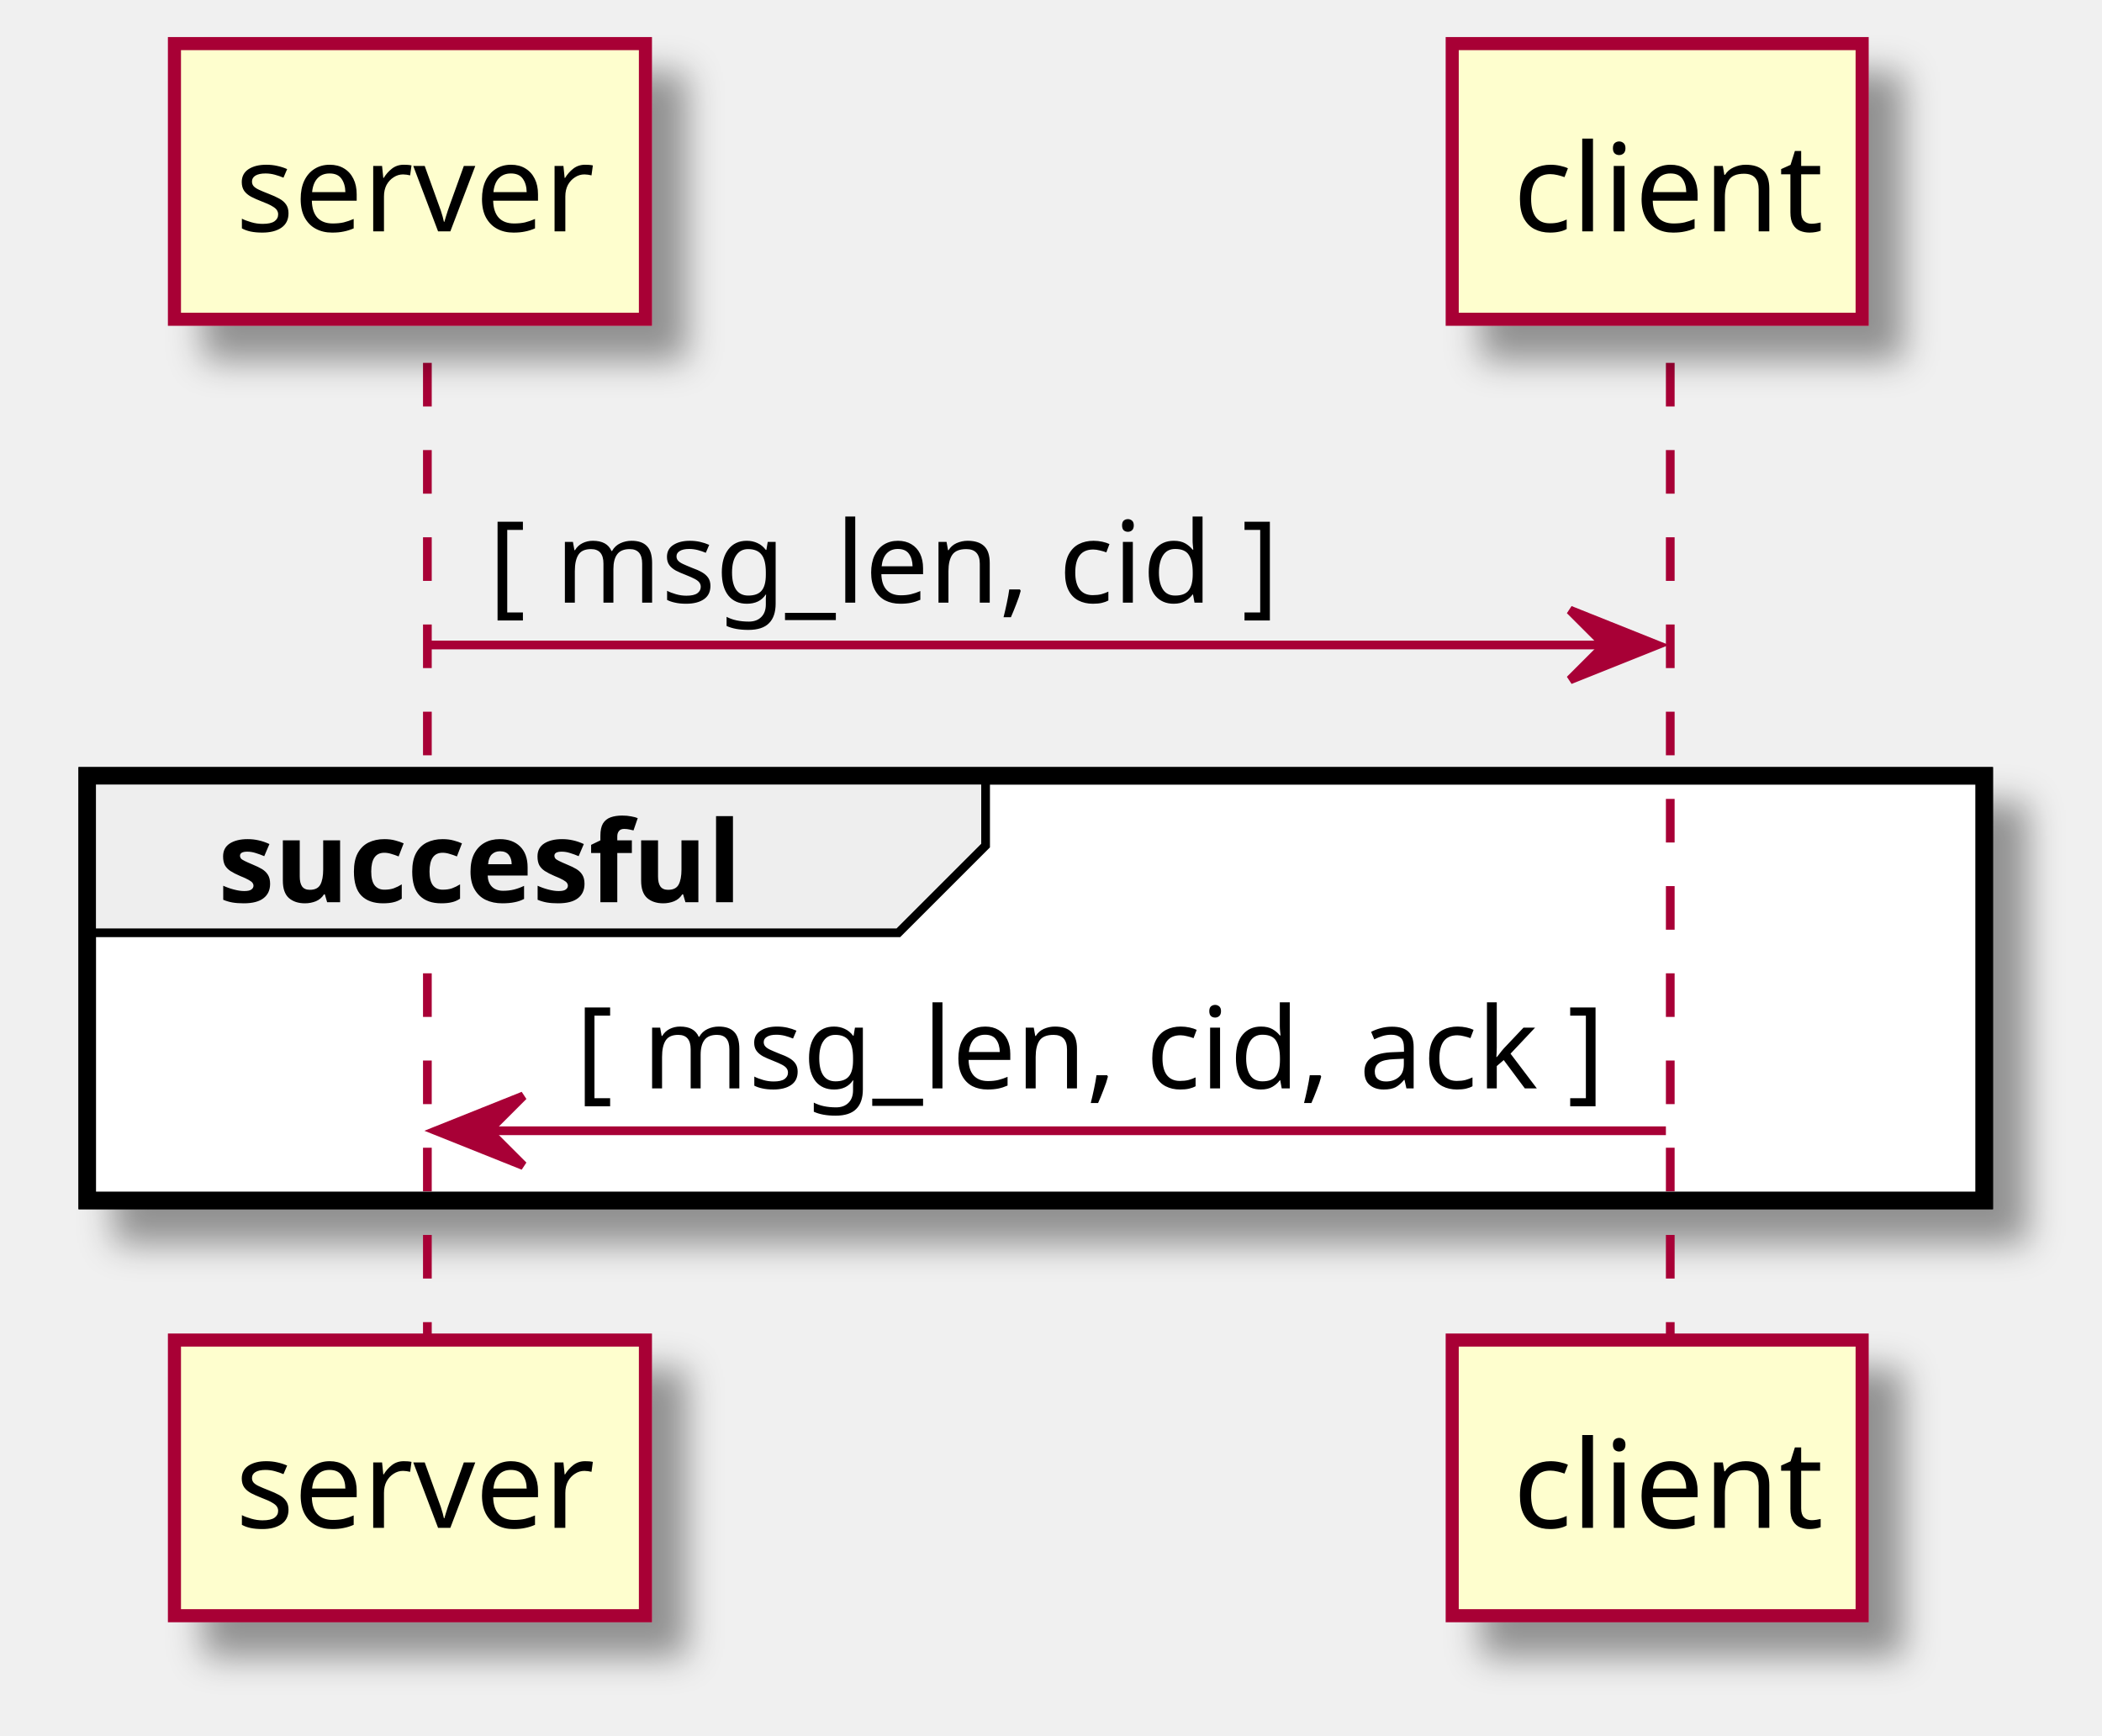
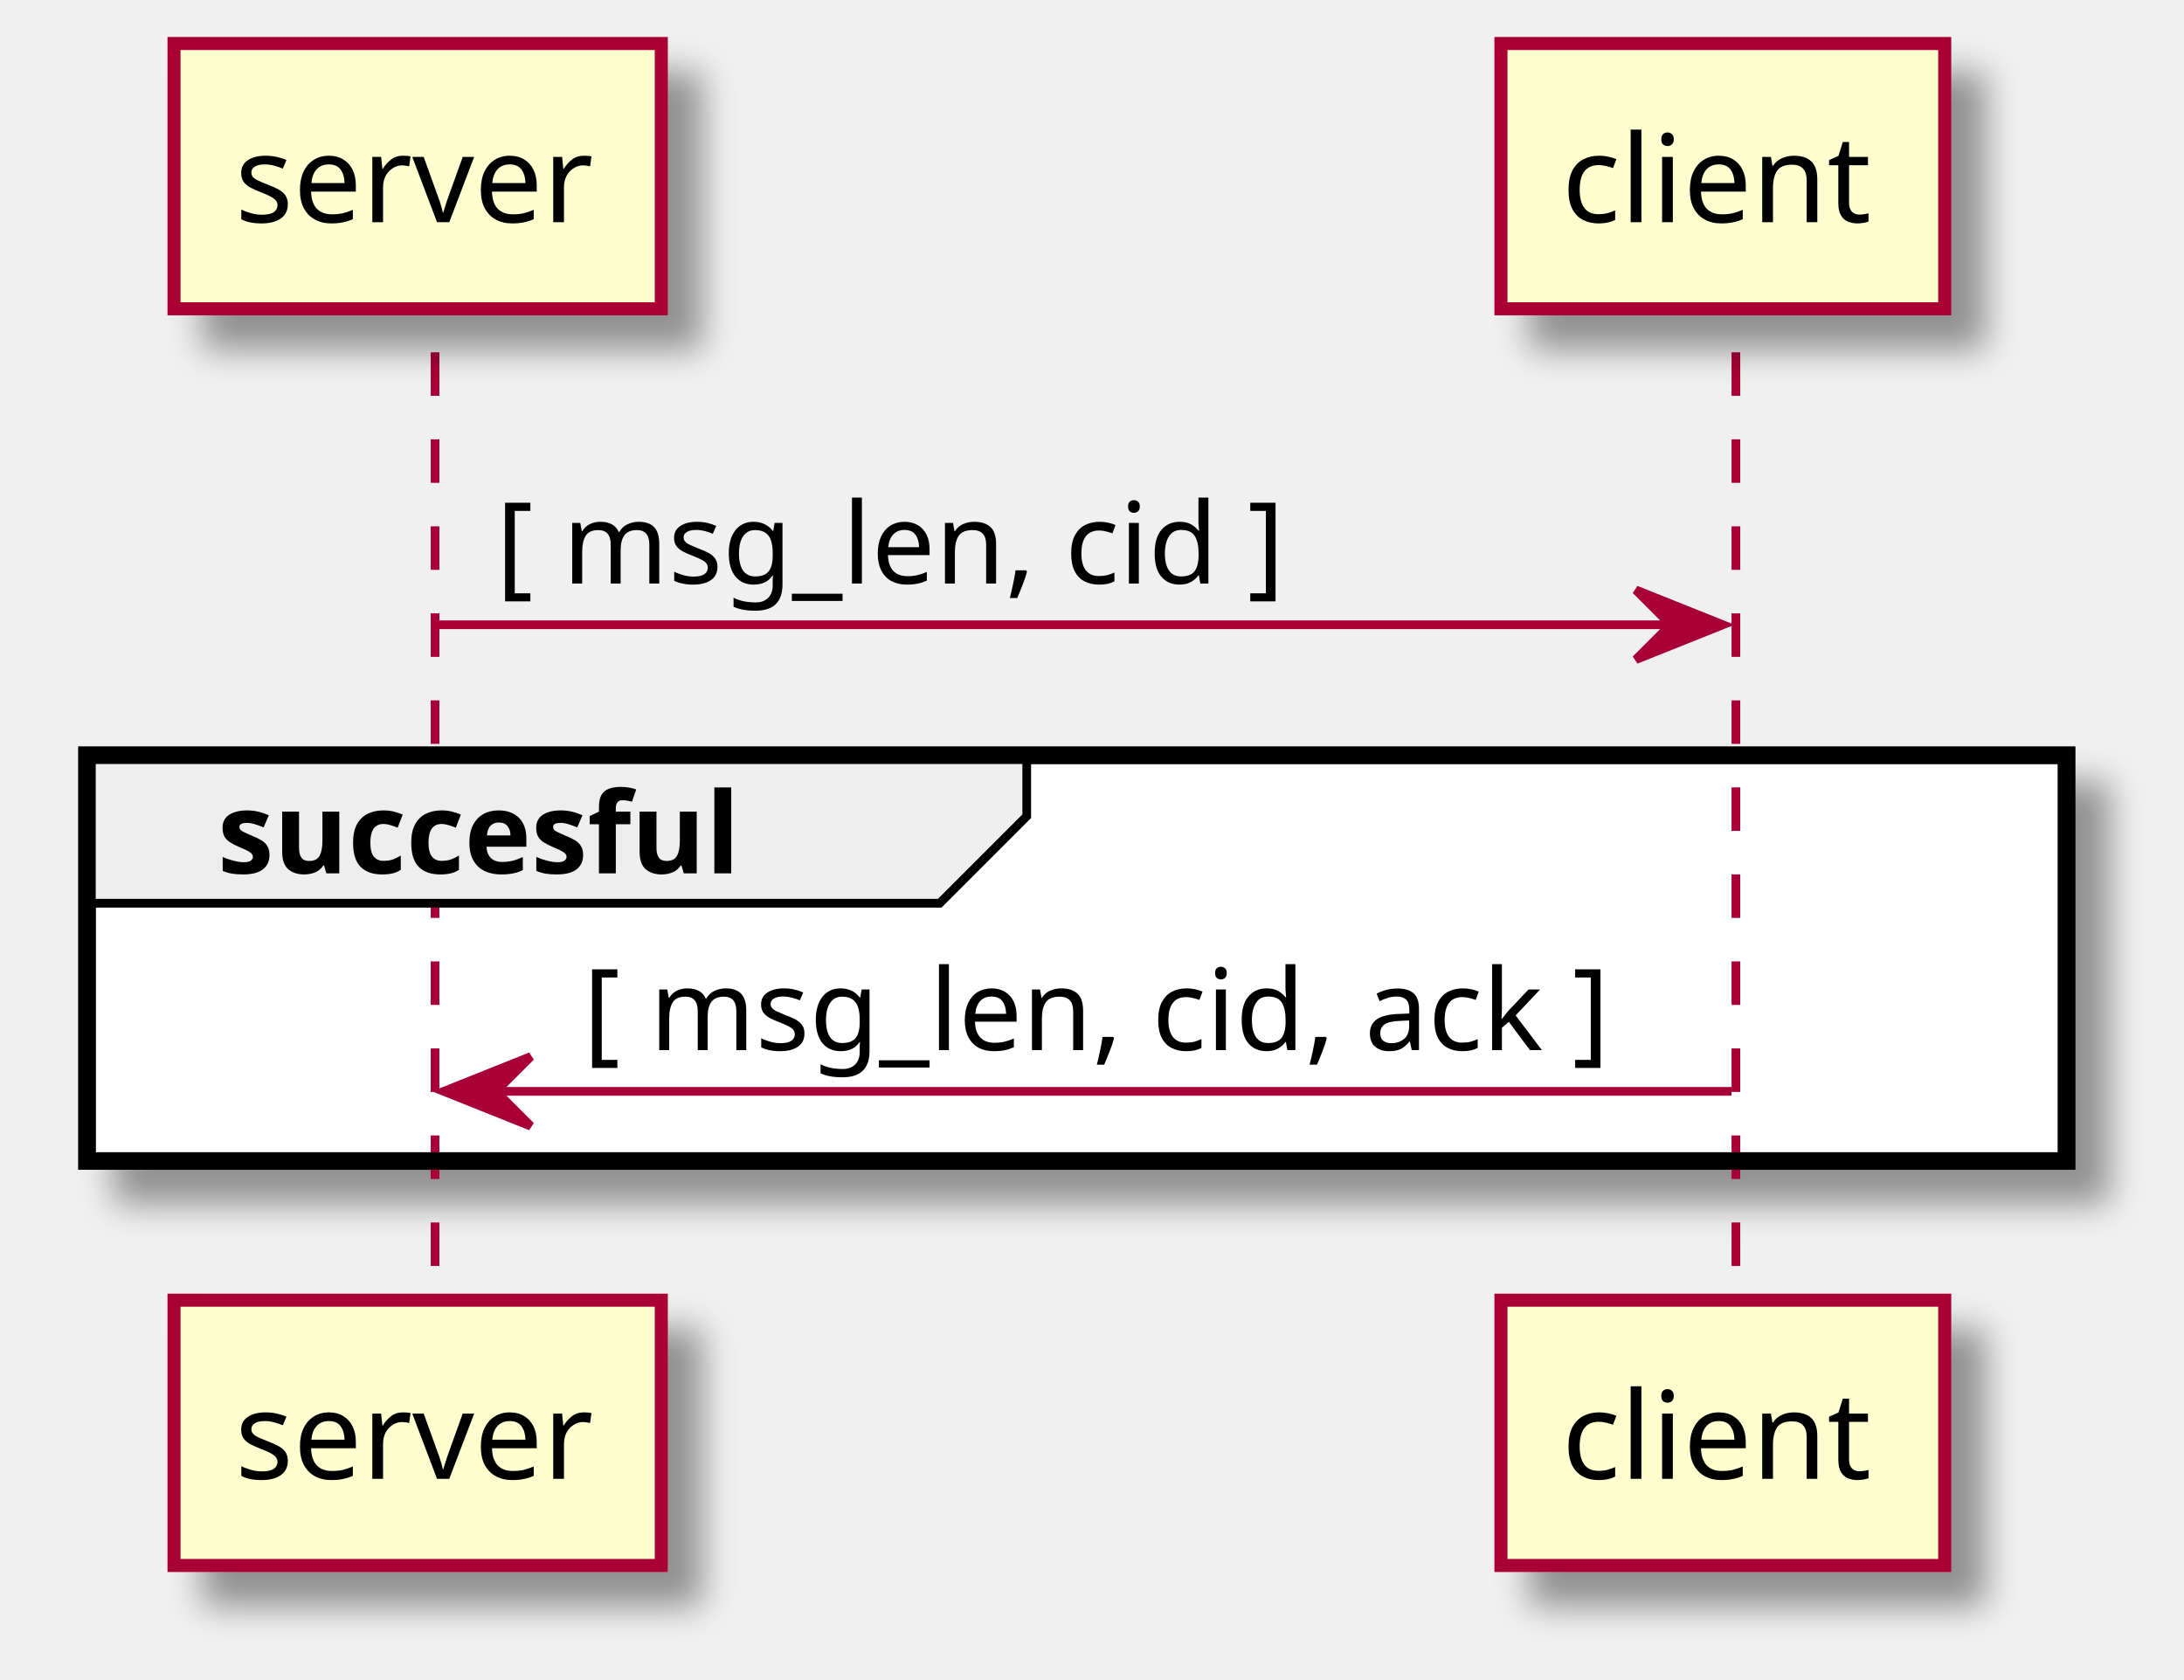
- <svg xmlns="http://www.w3.org/2000/svg" contentScriptType="application/ecmascript" contentStyleType="text/css" height="199px" preserveAspectRatio="none" style="width:241px;height:199px;background:#FFFFFF;" version="1.1" viewBox="0 0 241 199" width="241px" zoomAndPan="magnify">
+ <svg xmlns="http://www.w3.org/2000/svg" contentScriptType="application/ecmascript" contentStyleType="text/css" height="193px" preserveAspectRatio="none" style="width:251px;height:193px;background:#FFFFFF;" version="1.1" viewBox="0 0 251 193" width="251px" zoomAndPan="magnify">
  <defs>
    <filter height="300%" id="fdkwngjwhh04l" width="300%" x="-1" y="-1">
      <feGaussianBlur result="blurOut" stdDeviation="2.0" />
      <feColorMatrix in="blurOut" result="blurOut2" type="matrix" values="0 0 0 0 0 0 0 0 0 0 0 0 0 0 0 0 0 0 .4 0" />
      <feOffset dx="4.0" dy="4.0" in="blurOut2" result="blurOut3" />
      <feBlend in="SourceGraphic" in2="blurOut3" mode="normal" />
    </filter>
  </defs>
  <g>
-     <rect fill="#FFFFFF" filter="url(#fdkwngjwhh04l)" height="48.703" style="stroke:#000000;stroke-width:2.0;" width="217.5" x="10" y="88.961" />
-     <line style="stroke:#A80036;stroke-width:1.0;stroke-dasharray:5.0,5.0;" x1="49" x2="49" y1="41.609" y2="154.664" />
-     <line style="stroke:#A80036;stroke-width:1.0;stroke-dasharray:5.0,5.0;" x1="191.5" x2="191.5" y1="41.609" y2="154.664" />
-     <rect fill="#FEFECE" filter="url(#fdkwngjwhh04l)" height="31.609" style="stroke:#A80036;stroke-width:1.5;" width="54" x="20" y="5" />
-     <text fill="#000000" font-family="sans-serif" font-size="14" lengthAdjust="spacing" textLength="40" x="27" y="26.533">server</text>
-     <rect fill="#FEFECE" filter="url(#fdkwngjwhh04l)" height="31.609" style="stroke:#A80036;stroke-width:1.5;" width="54" x="20" y="153.664" />
-     <text fill="#000000" font-family="sans-serif" font-size="14" lengthAdjust="spacing" textLength="40" x="27" y="175.197">server</text>
-     <rect fill="#FEFECE" filter="url(#fdkwngjwhh04l)" height="31.609" style="stroke:#A80036;stroke-width:1.5;" width="47" x="166.5" y="5" />
-     <text fill="#000000" font-family="sans-serif" font-size="14" lengthAdjust="spacing" textLength="33" x="173.5" y="26.533">client</text>
-     <rect fill="#FEFECE" filter="url(#fdkwngjwhh04l)" height="31.609" style="stroke:#A80036;stroke-width:1.5;" width="47" x="166.5" y="153.664" />
-     <text fill="#000000" font-family="sans-serif" font-size="14" lengthAdjust="spacing" textLength="33" x="173.5" y="175.197">client</text>
-     <polygon fill="#A80036" points="180,69.961,190,73.961,180,77.961,184,73.961" style="stroke:#A80036;stroke-width:1.0;" />
-     <line style="stroke:#A80036;stroke-width:1.0;" x1="49" x2="186" y1="73.961" y2="73.961" />
-     <text fill="#000000" font-family="sans-serif" font-size="13" lengthAdjust="spacing" textLength="90" x="56" y="69.105">[ msg_len, cid ]</text>
-     <path d="M10,88.961 L113,88.961 L113,96.961 L103,106.961 L10,106.961 L10,88.961 " fill="#EEEEEE" style="stroke:#000000;stroke-width:1.0;" />
-     <rect fill="none" height="48.703" style="stroke:#000000;stroke-width:2.0;" width="217.5" x="10" y="88.961" />
-     <text fill="#000000" font-family="sans-serif" font-size="13" font-weight="bold" lengthAdjust="spacing" textLength="58" x="25" y="103.456">succesful</text>
-     <polygon fill="#A80036" points="60,125.664,50,129.664,60,133.664,56,129.664" style="stroke:#A80036;stroke-width:1.0;" />
-     <line style="stroke:#A80036;stroke-width:1.0;" x1="54" x2="191" y1="129.664" y2="129.664" />
-     <text fill="#000000" font-family="sans-serif" font-size="13" lengthAdjust="spacing" textLength="119" x="66" y="124.808">[ msg_len, cid, ack ]</text>
+     <rect fill="#FFFFFF" filter="url(#fdkwngjwhh04l)" height="46.621" style="stroke:#000000;stroke-width:2.0;" width="227.5" x="10" y="86.799" />
+     <line style="stroke:#A80036;stroke-width:1.0;stroke-dasharray:5.0,5.0;" x1="50" x2="50" y1="40.488" y2="150.42" />
+     <line style="stroke:#A80036;stroke-width:1.0;stroke-dasharray:5.0,5.0;" x1="199.5" x2="199.5" y1="40.488" y2="150.42" />
+     <rect fill="#FEFECE" filter="url(#fdkwngjwhh04l)" height="30.488" style="stroke:#A80036;stroke-width:1.5;" width="56" x="20" y="5" />
+     <text fill="#000000" font-family="sans-serif" font-size="14" lengthAdjust="spacing" textLength="42" x="27" y="25.535">server</text>
+     <rect fill="#FEFECE" filter="url(#fdkwngjwhh04l)" height="30.488" style="stroke:#A80036;stroke-width:1.5;" width="56" x="20" y="149.42" />
+     <text fill="#000000" font-family="sans-serif" font-size="14" lengthAdjust="spacing" textLength="42" x="27" y="169.955">server</text>
+     <rect fill="#FEFECE" filter="url(#fdkwngjwhh04l)" height="30.488" style="stroke:#A80036;stroke-width:1.5;" width="51" x="172.5" y="5" />
+     <text fill="#000000" font-family="sans-serif" font-size="14" lengthAdjust="spacing" textLength="37" x="179.5" y="25.535">client</text>
+     <rect fill="#FEFECE" filter="url(#fdkwngjwhh04l)" height="30.488" style="stroke:#A80036;stroke-width:1.5;" width="51" x="172.5" y="149.42" />
+     <text fill="#000000" font-family="sans-serif" font-size="14" lengthAdjust="spacing" textLength="37" x="179.5" y="169.955">client</text>
+     <polygon fill="#A80036" points="188,67.799,198,71.799,188,75.799,192,71.799" style="stroke:#A80036;stroke-width:1.0;" />
+     <line style="stroke:#A80036;stroke-width:1.0;" x1="50" x2="194" y1="71.799" y2="71.799" />
+     <text fill="#000000" font-family="sans-serif" font-size="13" lengthAdjust="spacing" textLength="96" x="57" y="67.057">[ msg_len, cid ]</text>
+     <path d="M10,86.799 L118,86.799 L118,93.799 L108,103.799 L10,103.799 L10,86.799 " fill="#EEEEEE" style="stroke:#000000;stroke-width:1.0;" />
+     <rect fill="none" height="46.621" style="stroke:#000000;stroke-width:2.0;" width="227.5" x="10" y="86.799" />
+     <text fill="#000000" font-family="sans-serif" font-size="13" font-weight="bold" lengthAdjust="spacing" textLength="63" x="25" y="100.367">succesful</text>
+     <polygon fill="#A80036" points="61,121.42,51,125.42,61,129.42,57,125.42" style="stroke:#A80036;stroke-width:1.0;" />
+     <line style="stroke:#A80036;stroke-width:1.0;" x1="55" x2="199" y1="125.42" y2="125.42" />
+     <text fill="#000000" font-family="sans-serif" font-size="13" lengthAdjust="spacing" textLength="126" x="67" y="120.678">[ msg_len, cid, ack ]</text>
  </g>
</svg>
